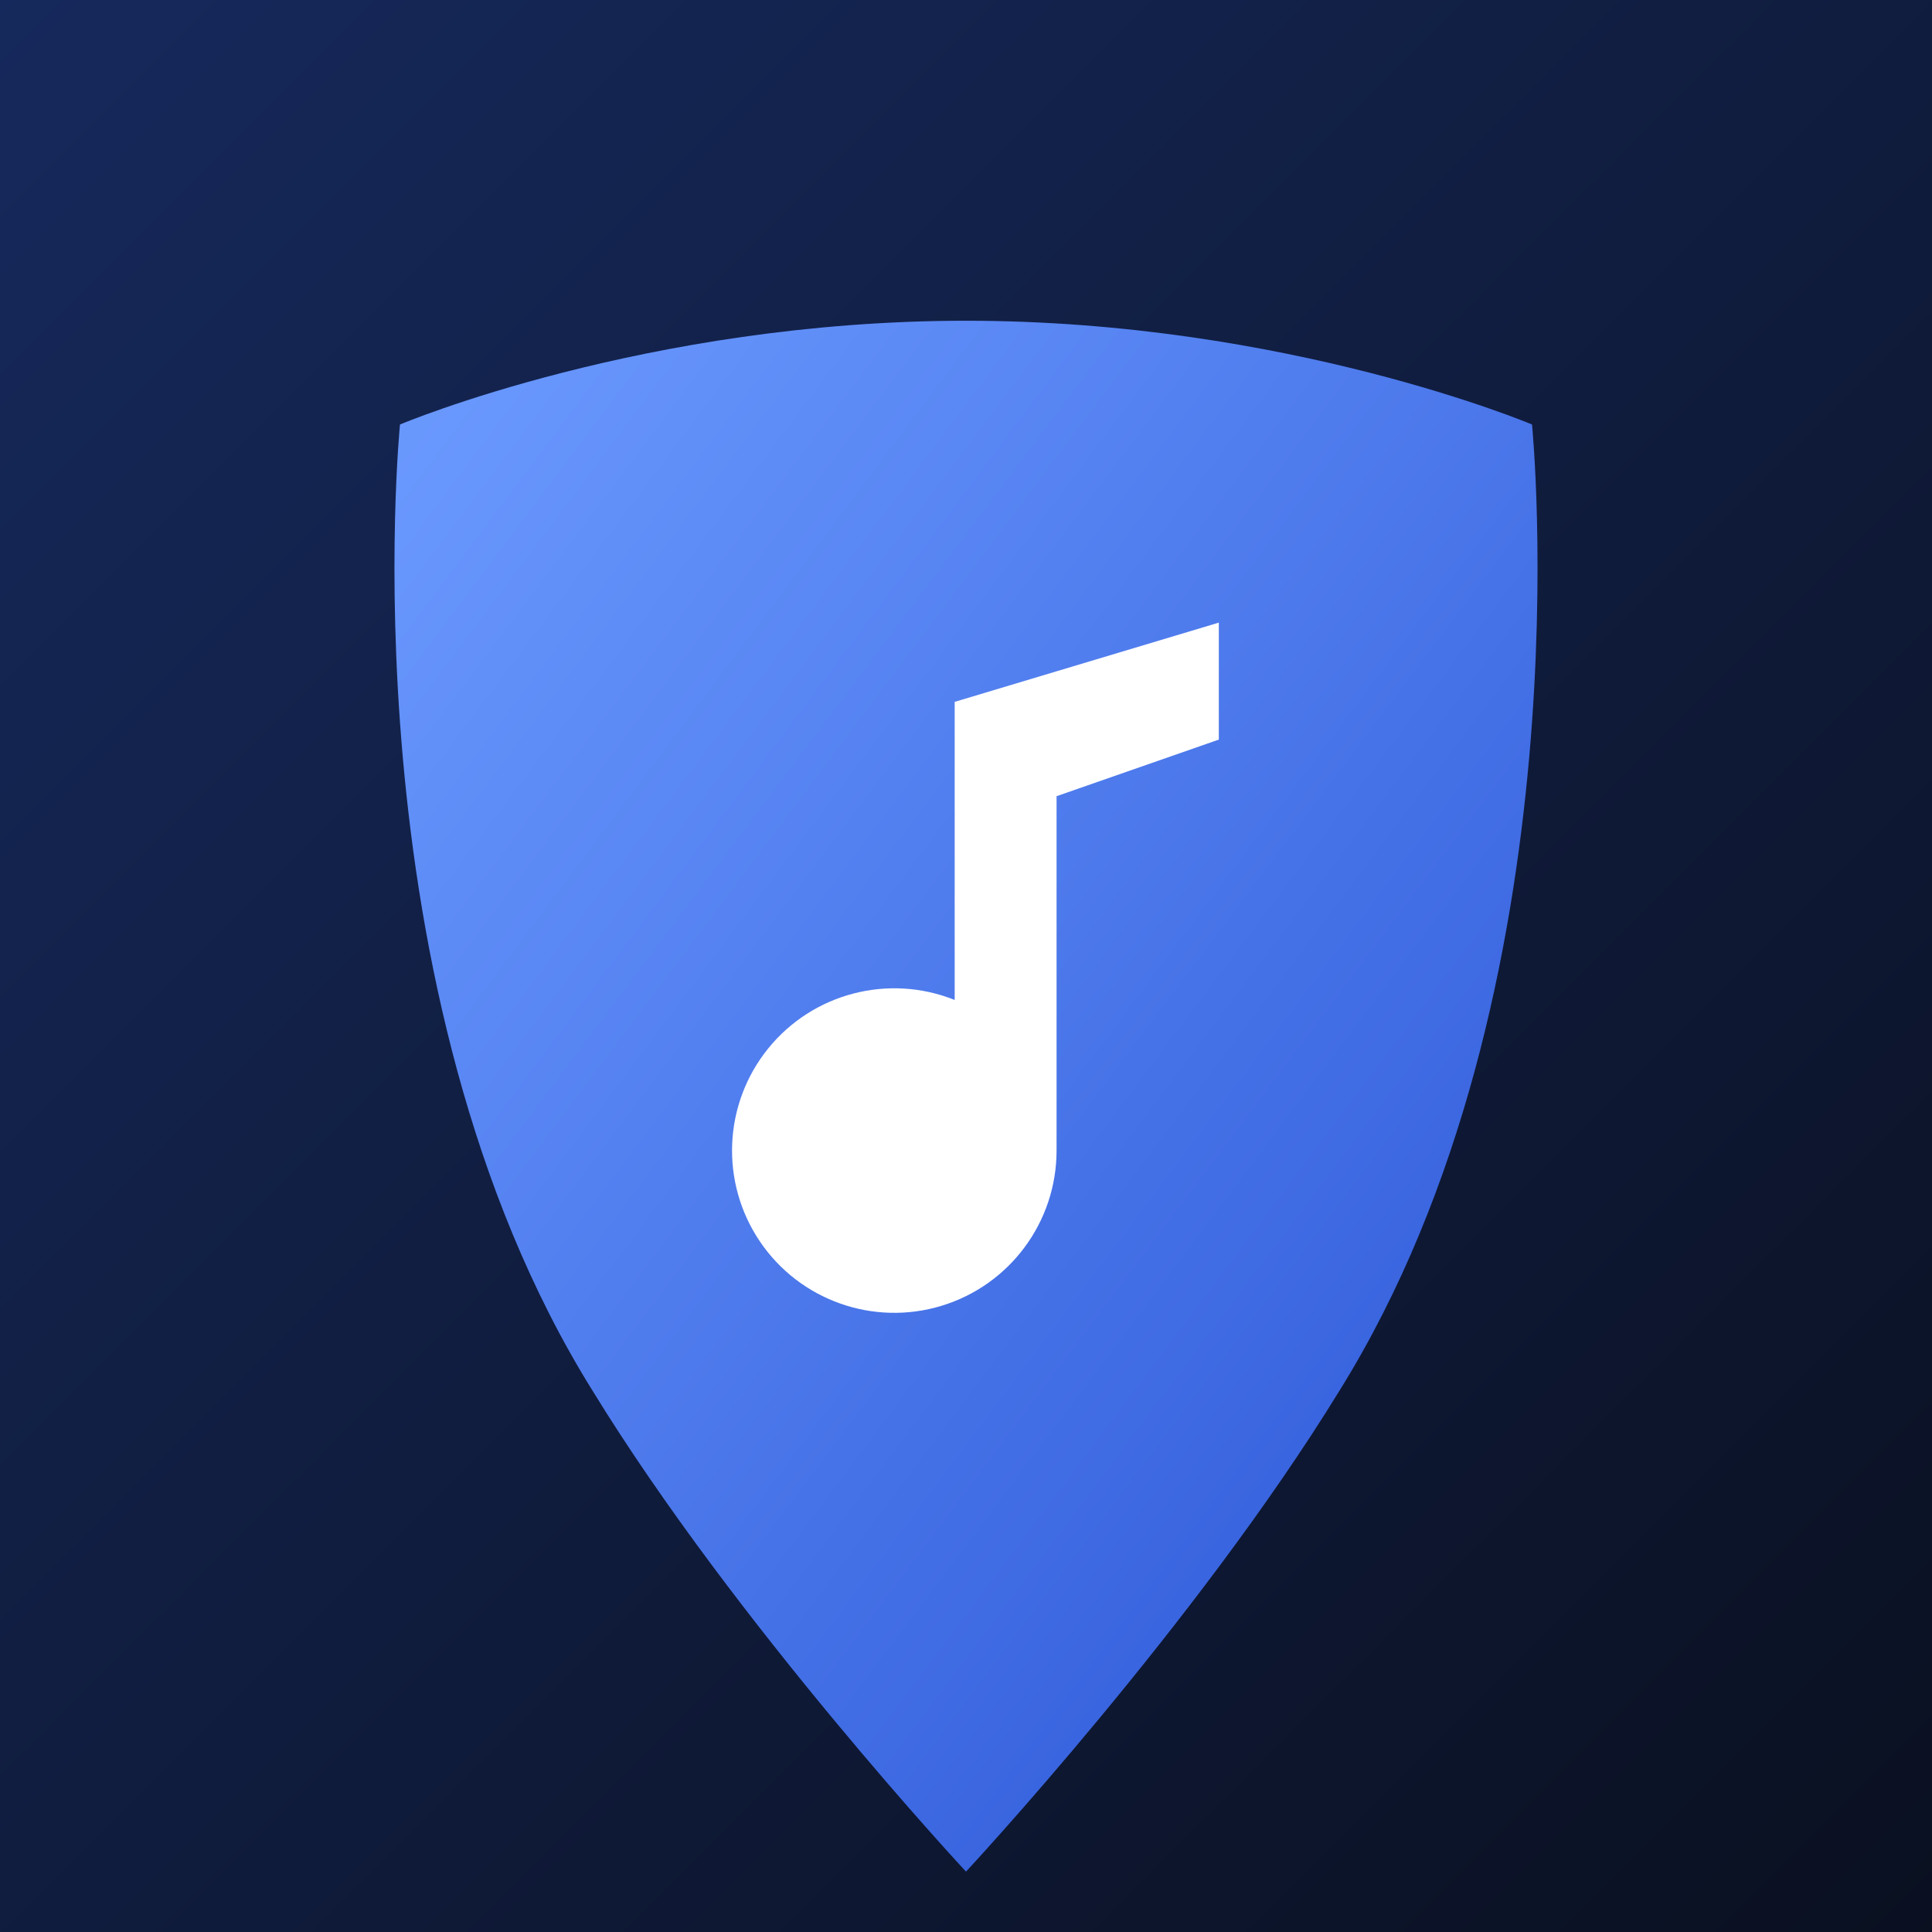
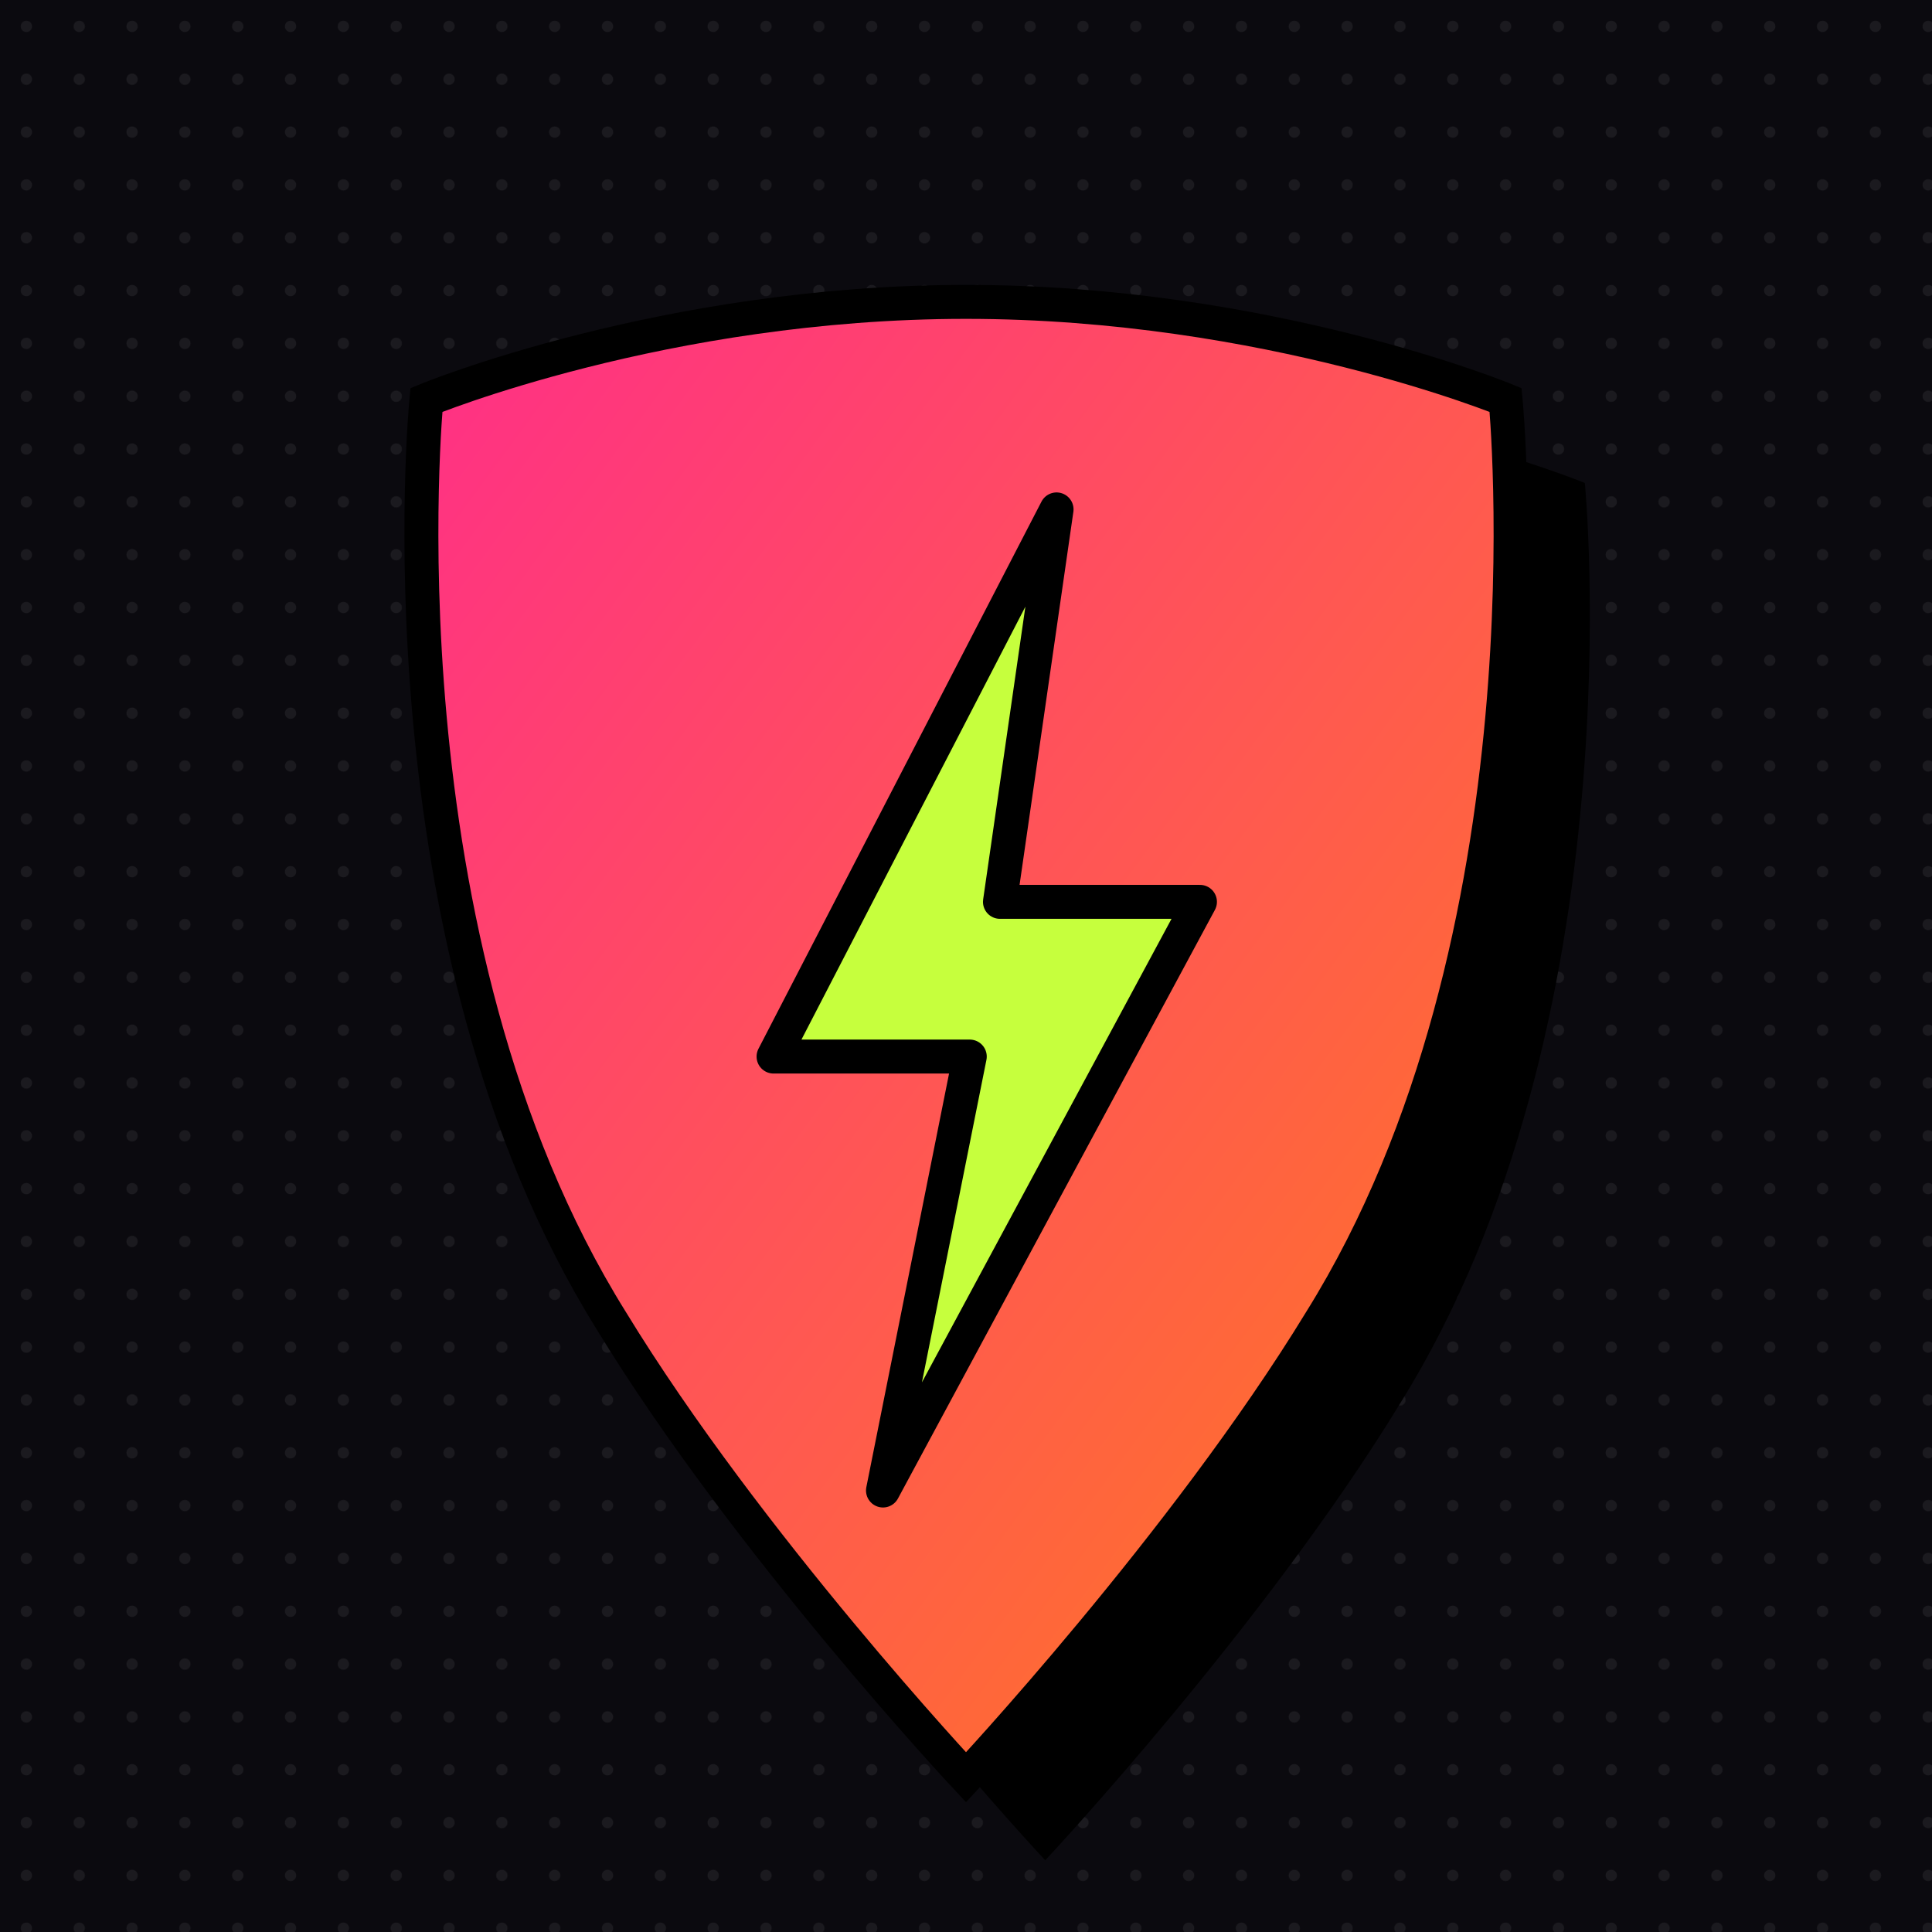
<svg xmlns="http://www.w3.org/2000/svg" viewBox="0 0 1024 1024">
  <defs>
-     <linearGradient id="bg" x1="0" y1="0" x2="1" y2="1">
-       <stop offset="0" stop-color="#16295c" />
-       <stop offset="1" stop-color="#0a1020" />
+     <linearGradient id="g" x1="0" y1="0" x2="1" y2="1">
+       <stop offset="0" stop-color="#ff2e88" />
+       <stop offset="0.55" stop-color="#ff5a4f" />
+       <stop offset="1" stop-color="#ff7a1a" />
    </linearGradient>
-     <linearGradient id="pick" x1="0" y1="0" x2="1" y2="1">
-       <stop offset="0" stop-color="#6c9bff" />
-       <stop offset="1" stop-color="#2a54d6" />
-     </linearGradient>
+     <pattern id="dots" width="28" height="28" patternUnits="userSpaceOnUse">
+       <circle cx="14" cy="14" r="3" fill="#ffffff" opacity="0.07" />
+     </pattern>
  </defs>
-   <rect width="1024" height="1024" fill="url(#bg)" />
-   <path d="M512 170c170 0 300 55 300 55s30 300-102 512c-76 124-198 255-198 255s-122-131-198-255C182 525 212 225 212 225s130-55 300-55Z" fill="url(#pick)" />
-   <path d="M560 330v280a86 86 0 1 1-54-80V372l140-42v62l-86 30Z" fill="#ffffff" />
+   <rect width="1024" height="1024" fill="#0b0a0f" />
+   <rect width="1024" height="1024" fill="url(#dots)" />
+   <path d="M532 182c160 0 286 52 286 52s28 286-98 488c-72 118-188 242-188 242s-116-124-188-242C218 520 246 234 246 234s126-52 286-52Z" fill="#000" transform="translate(22 22)" />
+   <path d="M512 160c160 0 286 52 286 52s28 286-98 488c-72 118-188 242-188 242s-116-124-188-242C198 498 226 212 226 212s126-52 286-52Z" fill="url(#g)" stroke="#000" stroke-width="18" />
+   <path d="M560 270 410 560h104l-46 230 168-312H530l30-208Z" fill="#c6ff3d" stroke="#000" stroke-width="18" stroke-linejoin="round" />
</svg>
